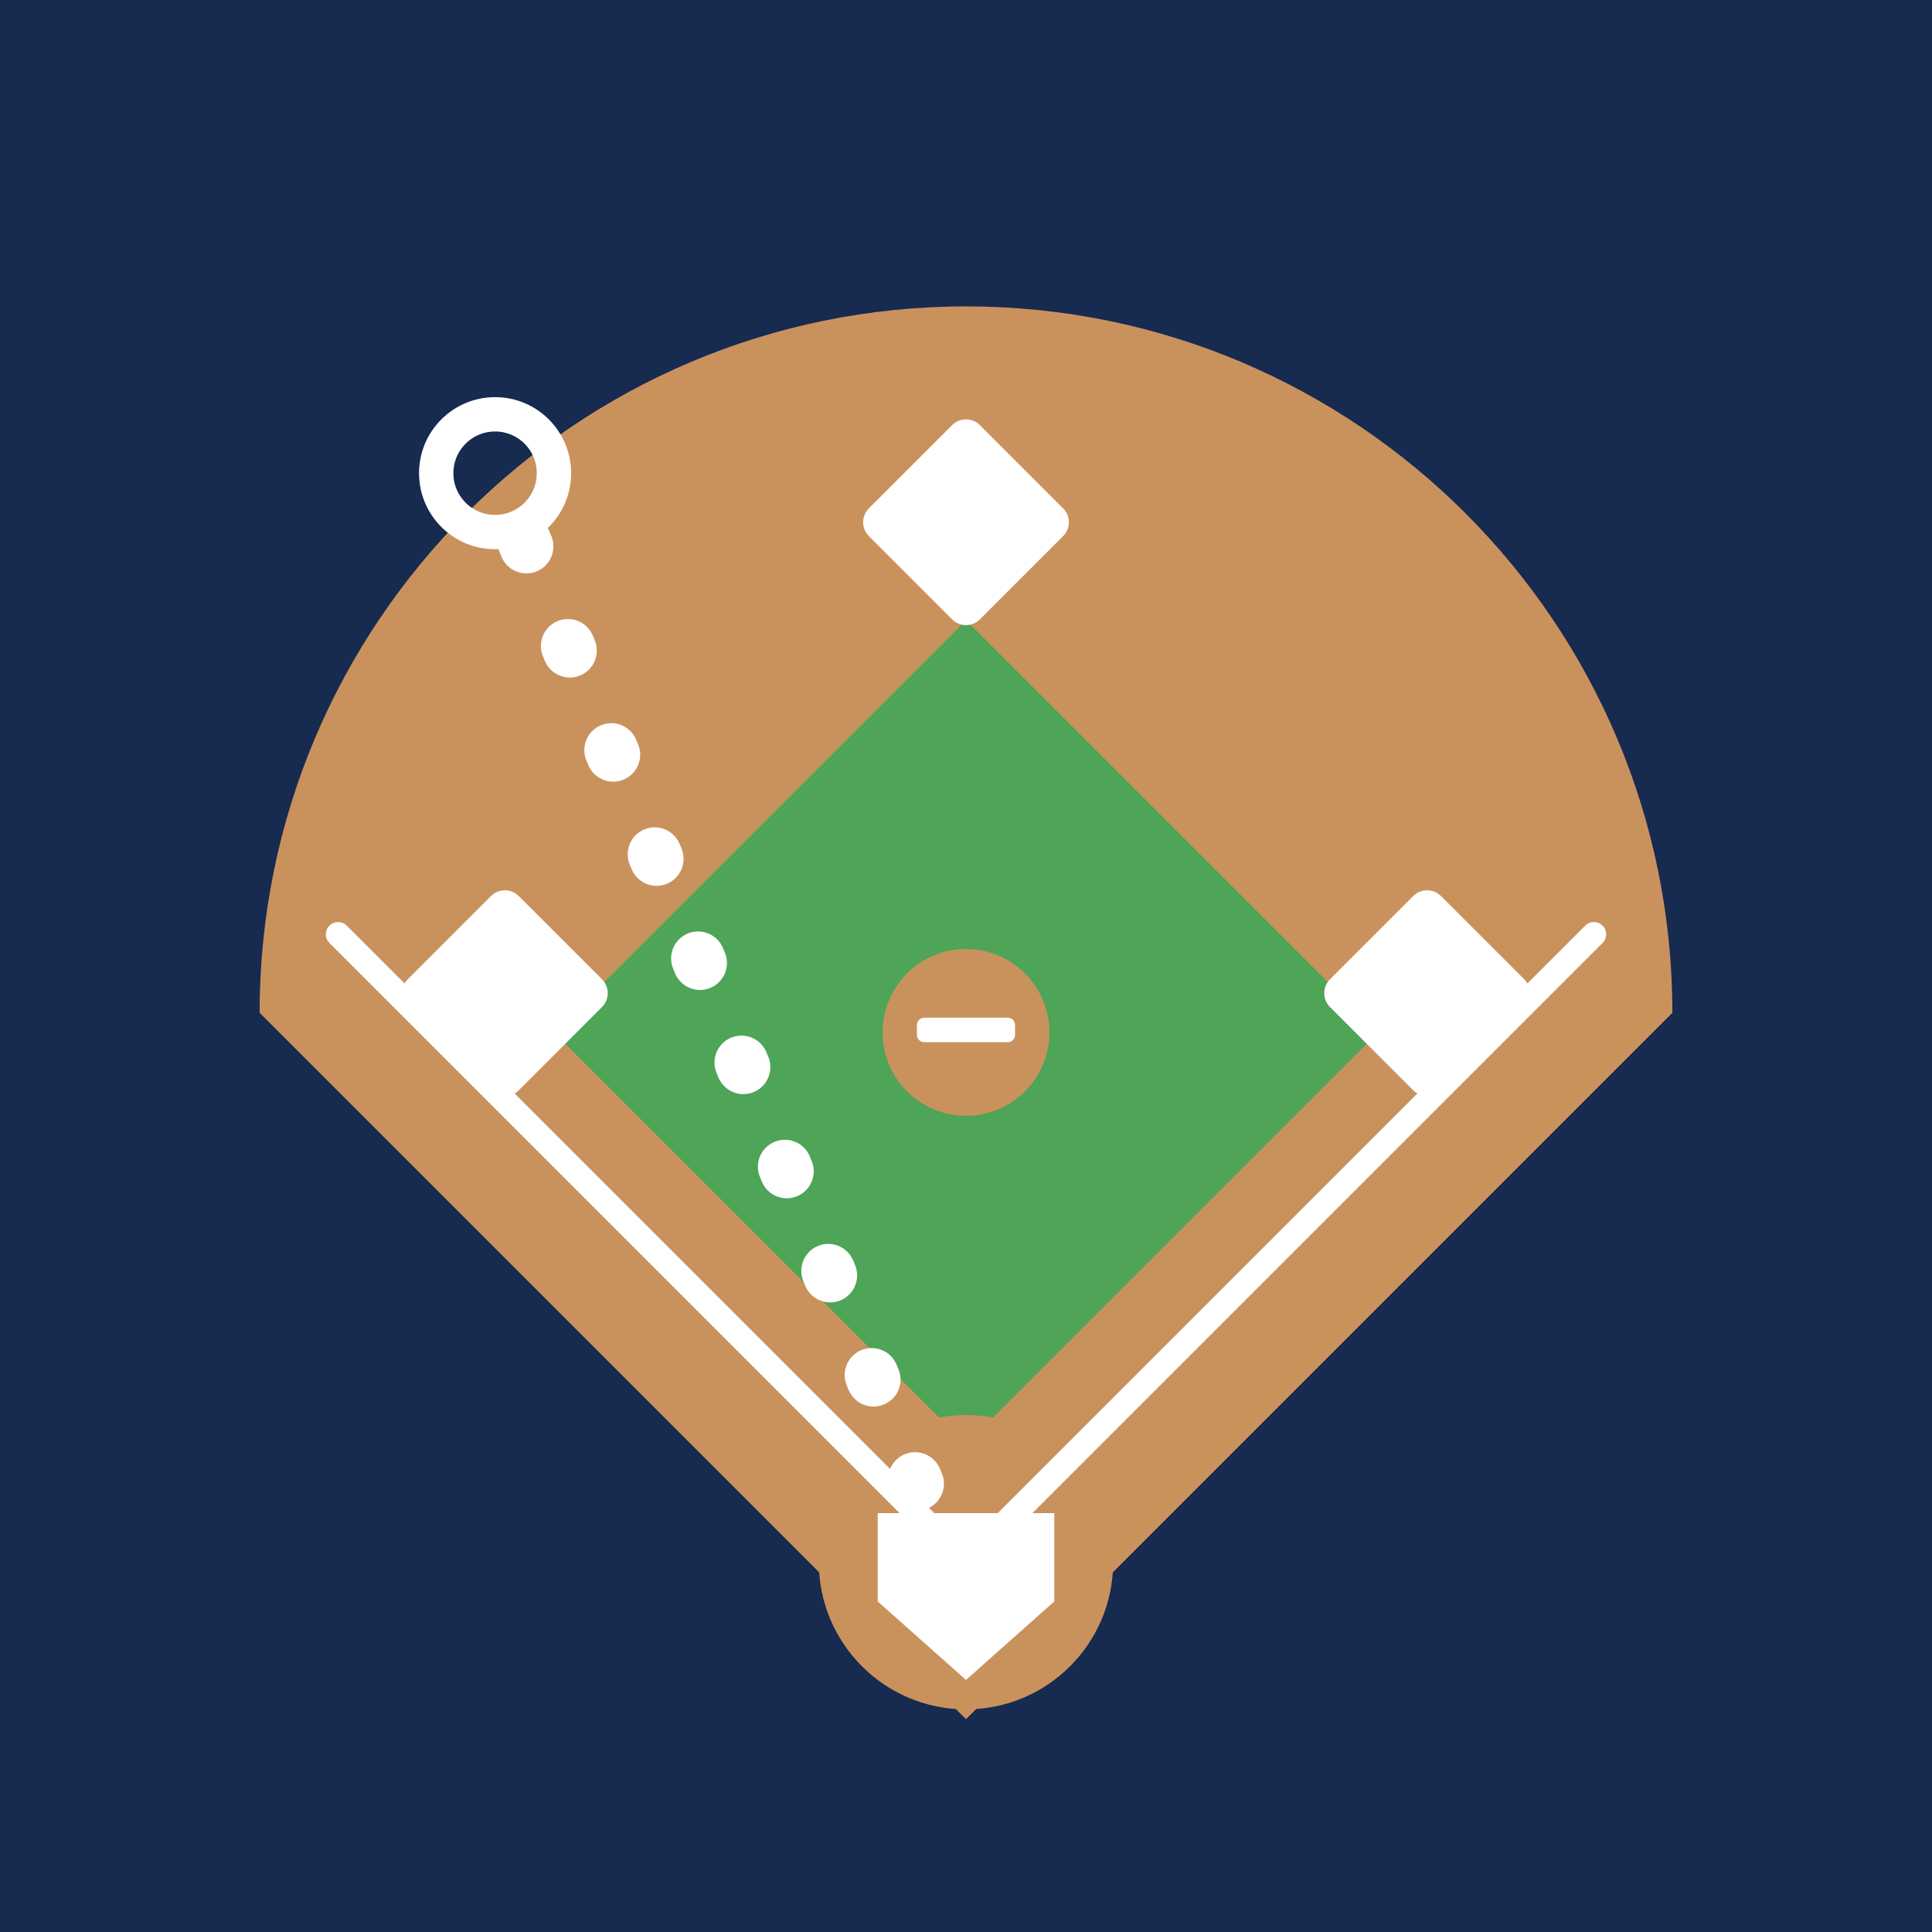
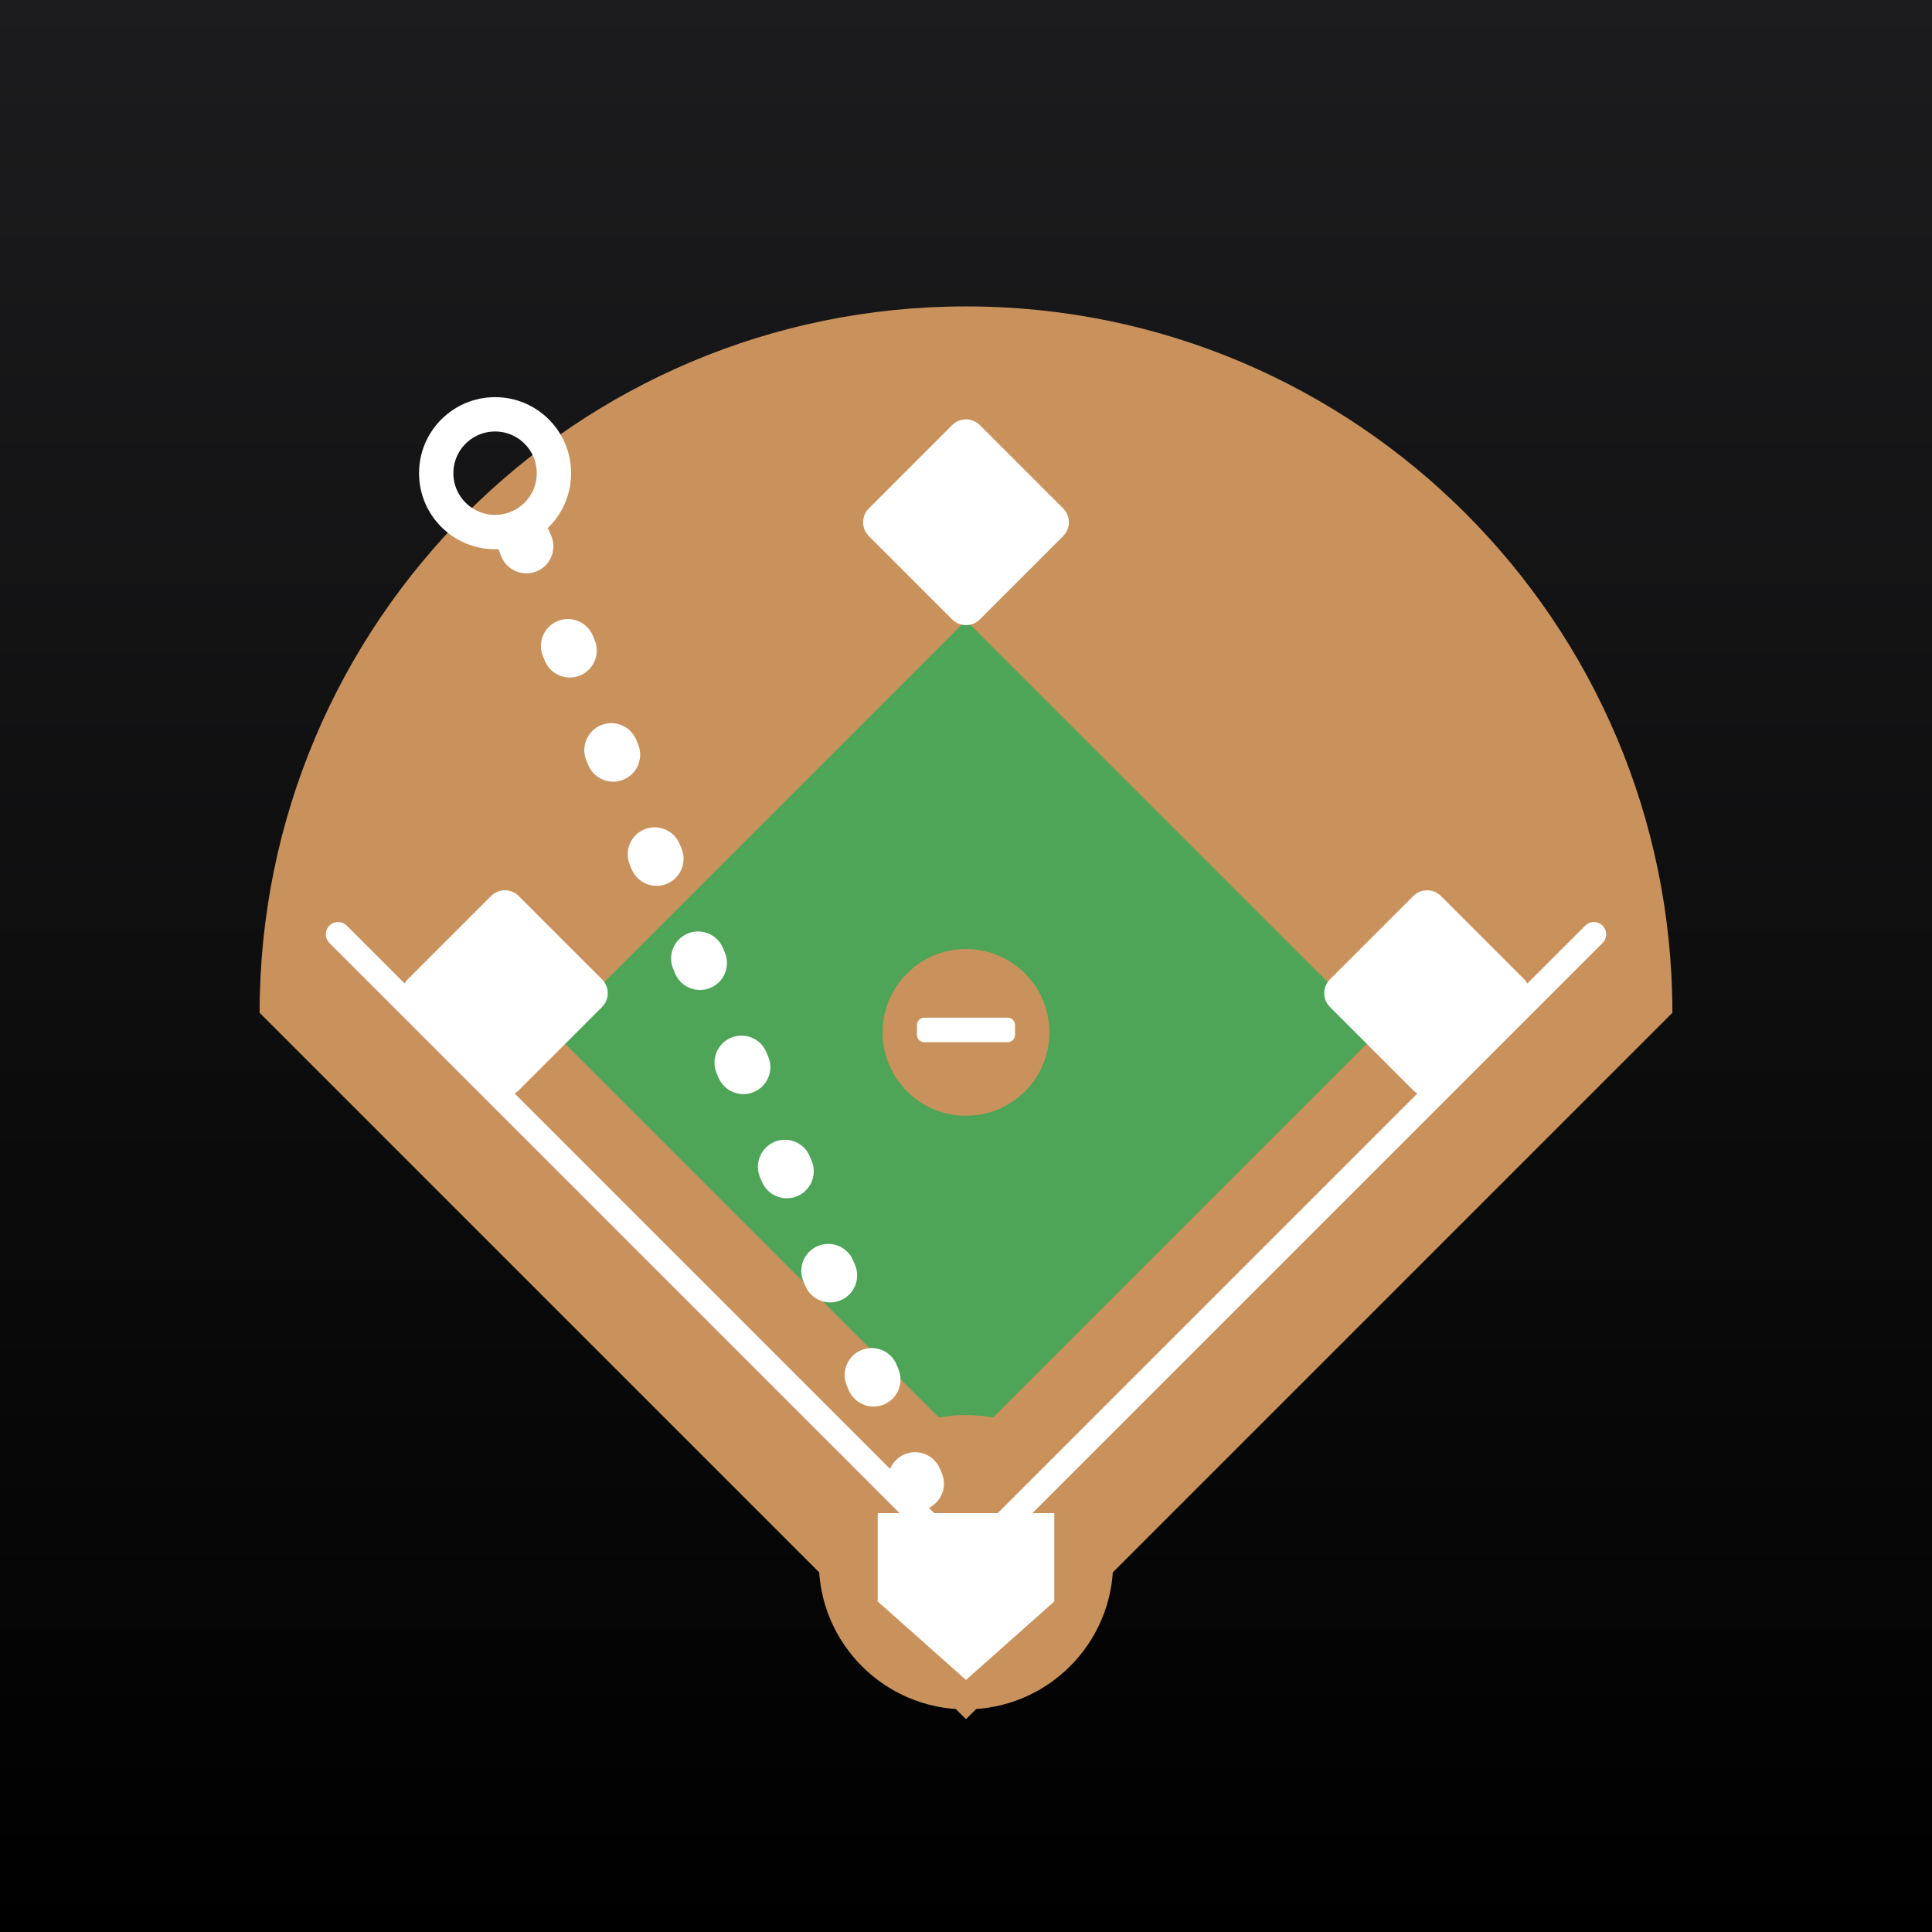
<svg xmlns="http://www.w3.org/2000/svg" viewBox="0 0 512 512">
-   <rect width="512" height="512" fill="#172A50" />
+   <defs>
+     <linearGradient id="bgd" x1="0" y1="0" x2="0" y2="1">
+       <stop offset="0" stop-color="#1C1C1E" />
+       <stop offset="1" stop-color="#000000" />
+     </linearGradient>
+   </defs>
+   <rect width="512" height="512" fill="url(#bgd)" />
  <g transform="translate(256 258) scale(1.3) translate(-256 -300)">
    <path d="M256 452 L112 308 A144 144 0 0 1 400 308 Z" fill="#C9925C" />
    <path d="M256 396 L340 312 L256 228 L172 312 Z" fill="#4EA457" />
    <circle cx="256" cy="420" r="30" fill="#C9925C" />
    <circle cx="256" cy="312" r="17" fill="#C9925C" />
    <rect x="246" y="309" width="20" height="5" rx="1.5" fill="#ffffff" />
    <path d="M256 420 L128 292 M256 420 L384 292" stroke="#ffffff" stroke-width="5" stroke-linecap="round" />
    <g fill="#ffffff">
      <rect x="240" y="192" width="32" height="32" rx="4" transform="rotate(45 256 208)" />
      <rect x="334" y="288" width="32" height="32" rx="4" transform="rotate(45 350 304)" />
      <rect x="146" y="288" width="32" height="32" rx="4" transform="rotate(45 162 304)" />
      <path d="M238 410 h36 v18 l-18 16 l-18 -16 z" />
    </g>
    <path d="M246 404 L166 212" fill="none" stroke="#ffffff" stroke-width="11" stroke-linecap="round" stroke-dasharray="1 22" />
    <circle cx="160" cy="198" r="12" fill="none" stroke="#ffffff" stroke-width="7" />
  </g>
</svg>
